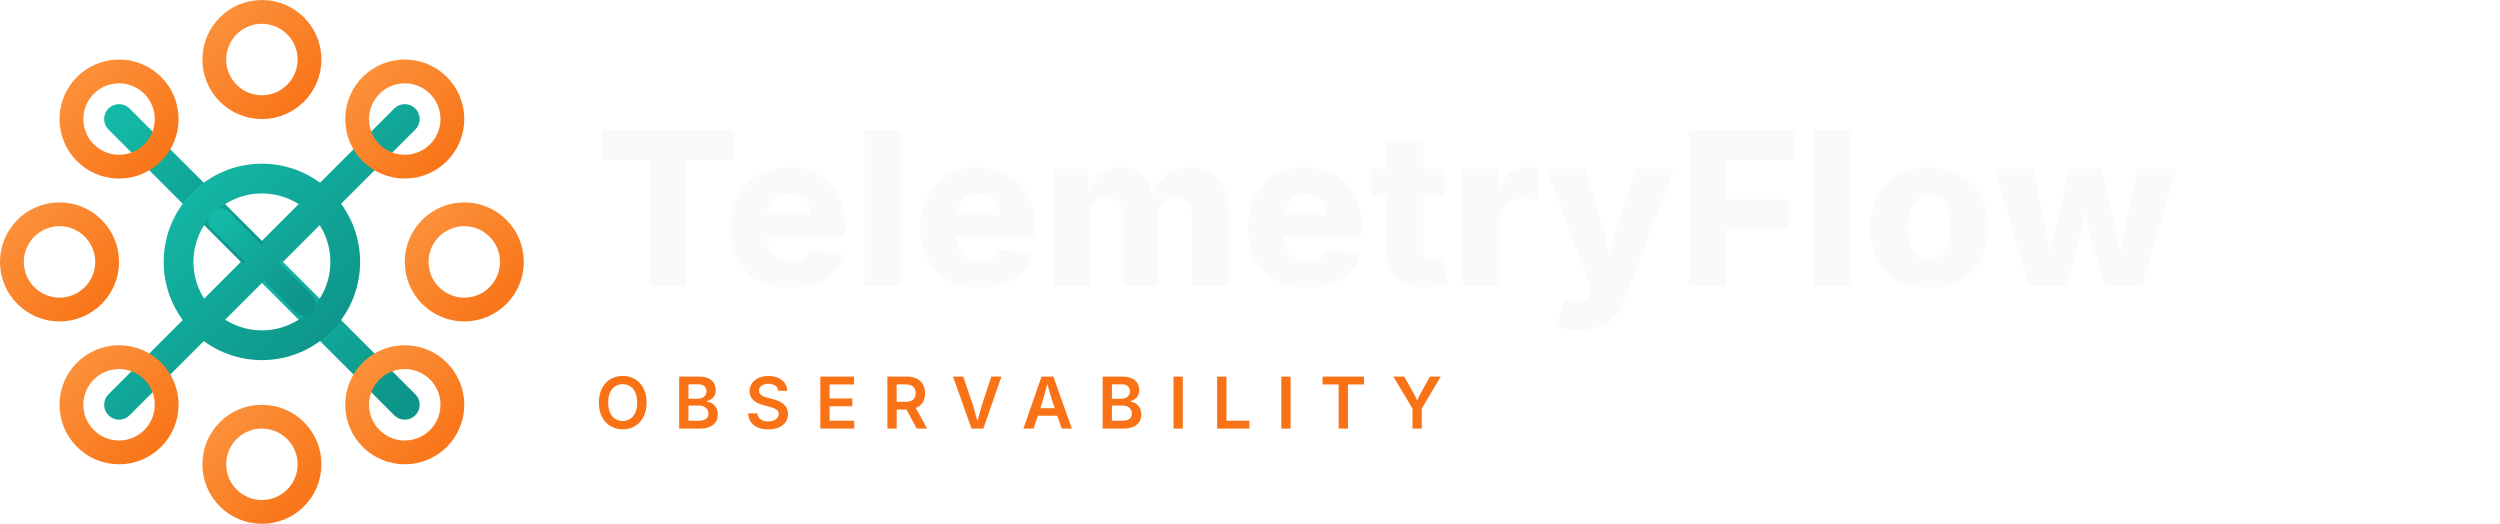
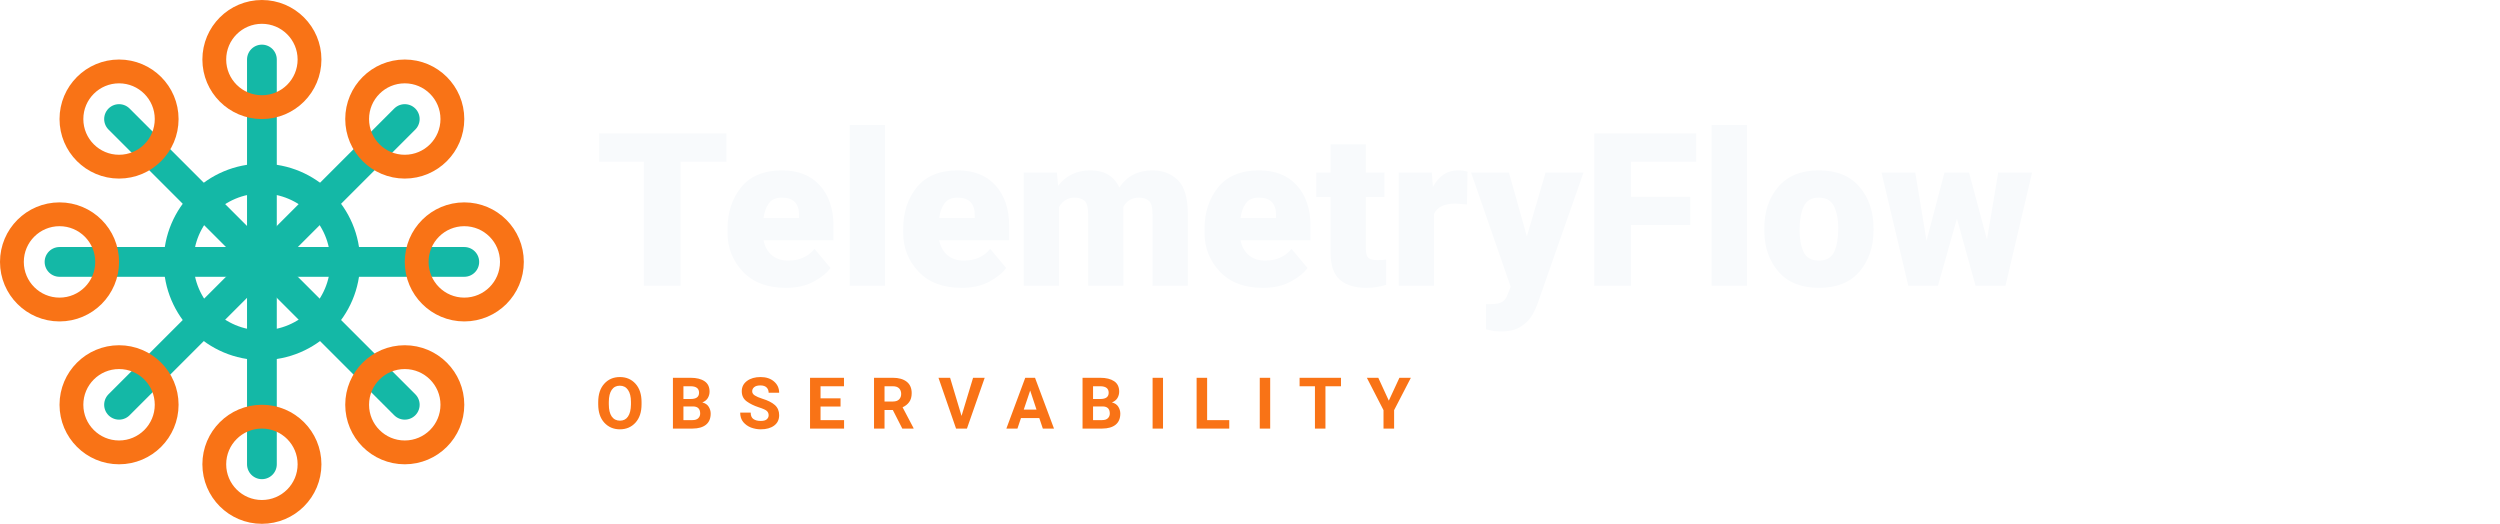
- <svg xmlns="http://www.w3.org/2000/svg" width="420" height="88" viewBox="0 0 420 88">
-   <defs>
-     <linearGradient id="teal" x1="0%" y1="0%" x2="100%" y2="100%">
-       <stop offset="0%" stop-color="#14b8a6" />
-       <stop offset="100%" stop-color="#0d9488" />
-     </linearGradient>
-     <linearGradient id="coral" x1="0%" y1="0%" x2="100%" y2="100%">
-       <stop offset="0%" stop-color="#fb923c" />
-       <stop offset="100%" stop-color="#f97316" />
-     </linearGradient>
-   </defs>
-   <line x1="44" y1="44" x2="44" y2="10" stroke="url(#teal)" stroke-width="5" stroke-linecap="round" />
-   <line x1="44" y1="44" x2="68" y2="20" stroke="url(#teal)" stroke-width="5" stroke-linecap="round" />
-   <line x1="44" y1="44" x2="78" y2="44" stroke="url(#teal)" stroke-width="5" stroke-linecap="round" />
-   <line x1="44" y1="44" x2="68" y2="68" stroke="url(#teal)" stroke-width="5" stroke-linecap="round" />
-   <line x1="44" y1="44" x2="44" y2="78" stroke="url(#teal)" stroke-width="5" stroke-linecap="round" />
-   <line x1="44" y1="44" x2="20" y2="68" stroke="url(#teal)" stroke-width="5" stroke-linecap="round" />
-   <line x1="44" y1="44" x2="10" y2="44" stroke="url(#teal)" stroke-width="5" stroke-linecap="round" />
-   <line x1="44" y1="44" x2="20" y2="20" stroke="url(#teal)" stroke-width="5" stroke-linecap="round" />
-   <circle cx="44" cy="10" r="8" fill="none" stroke="url(#coral)" stroke-width="4" />
-   <circle cx="68" cy="20" r="8" fill="none" stroke="url(#coral)" stroke-width="4" />
-   <circle cx="78" cy="44" r="8" fill="none" stroke="url(#coral)" stroke-width="4" />
-   <circle cx="68" cy="68" r="8" fill="none" stroke="url(#coral)" stroke-width="4" />
-   <circle cx="44" cy="78" r="8" fill="none" stroke="url(#coral)" stroke-width="4" />
-   <circle cx="20" cy="68" r="8" fill="none" stroke="url(#coral)" stroke-width="4" />
-   <circle cx="10" cy="44" r="8" fill="none" stroke="url(#coral)" stroke-width="4" />
-   <circle cx="20" cy="20" r="8" fill="none" stroke="url(#coral)" stroke-width="4" />
-   <circle cx="44" cy="44" r="14" fill="none" stroke="url(#teal)" stroke-width="5" />
-   <line x1="37" y1="37" x2="51" y2="51" stroke="url(#teal)" stroke-width="4" stroke-linecap="round" />
-   <line x1="51" y1="37" x2="37" y2="51" stroke="url(#teal)" stroke-width="4" stroke-linecap="round" />
-   <text x="100" y="48" font-family="system-ui, -apple-system, BlinkMacSystemFont, 'Segoe UI', sans-serif" font-size="36" font-weight="800" fill="#f8fafc">TelemetryFlow</text>
-   <text x="100" y="72" font-family="system-ui, -apple-system, BlinkMacSystemFont, 'Segoe UI', sans-serif" font-size="12" font-weight="600" fill="#f97316" letter-spacing="4">OBSERVABILITY</text>
+ <svg xmlns="http://www.w3.org/2000/svg" viewBox="0 0 420 88" width="1260" height="264">
+   <g id="icon">
+     <g stroke="#14b8a6" stroke-width="5" stroke-linecap="round">
+       <line x1="44" y1="44" x2="44" y2="10" />
+       <line x1="44" y1="44" x2="68" y2="20" />
+       <line x1="44" y1="44" x2="78" y2="44" />
+       <line x1="44" y1="44" x2="68" y2="68" />
+       <line x1="44" y1="44" x2="44" y2="78" />
+       <line x1="44" y1="44" x2="20" y2="68" />
+       <line x1="44" y1="44" x2="10" y2="44" />
+       <line x1="44" y1="44" x2="20" y2="20" />
+     </g>
+     <g fill="none" stroke="#f97316" stroke-width="4">
+       <circle cx="44" cy="10" r="8" />
+       <circle cx="68" cy="20" r="8" />
+       <circle cx="78" cy="44" r="8" />
+       <circle cx="68" cy="68" r="8" />
+       <circle cx="44" cy="78" r="8" />
+       <circle cx="20" cy="68" r="8" />
+       <circle cx="10" cy="44" r="8" />
+       <circle cx="20" cy="20" r="8" />
+     </g>
+     <circle cx="44" cy="44" r="14" fill="none" stroke="#14b8a6" stroke-width="5" />
+     <line x1="37" y1="37" x2="51" y2="51" stroke="#14b8a6" stroke-width="4" stroke-linecap="round" />
+     <line x1="51" y1="37" x2="37" y2="51" stroke="#14b8a6" stroke-width="4" stroke-linecap="round" />
+   </g>
+   <text x="100" y="48" font-family="system-ui,-apple-system,BlinkMacSystemFont,Roboto,sans-serif" font-size="36" font-weight="800" fill="#f8fafc">TelemetryFlow</text>
+   <text x="100" y="72" font-family="system-ui,-apple-system,BlinkMacSystemFont,Roboto,sans-serif" font-size="12" font-weight="600" fill="#f97316" letter-spacing="4">OBSERVABILITY</text>
</svg>
